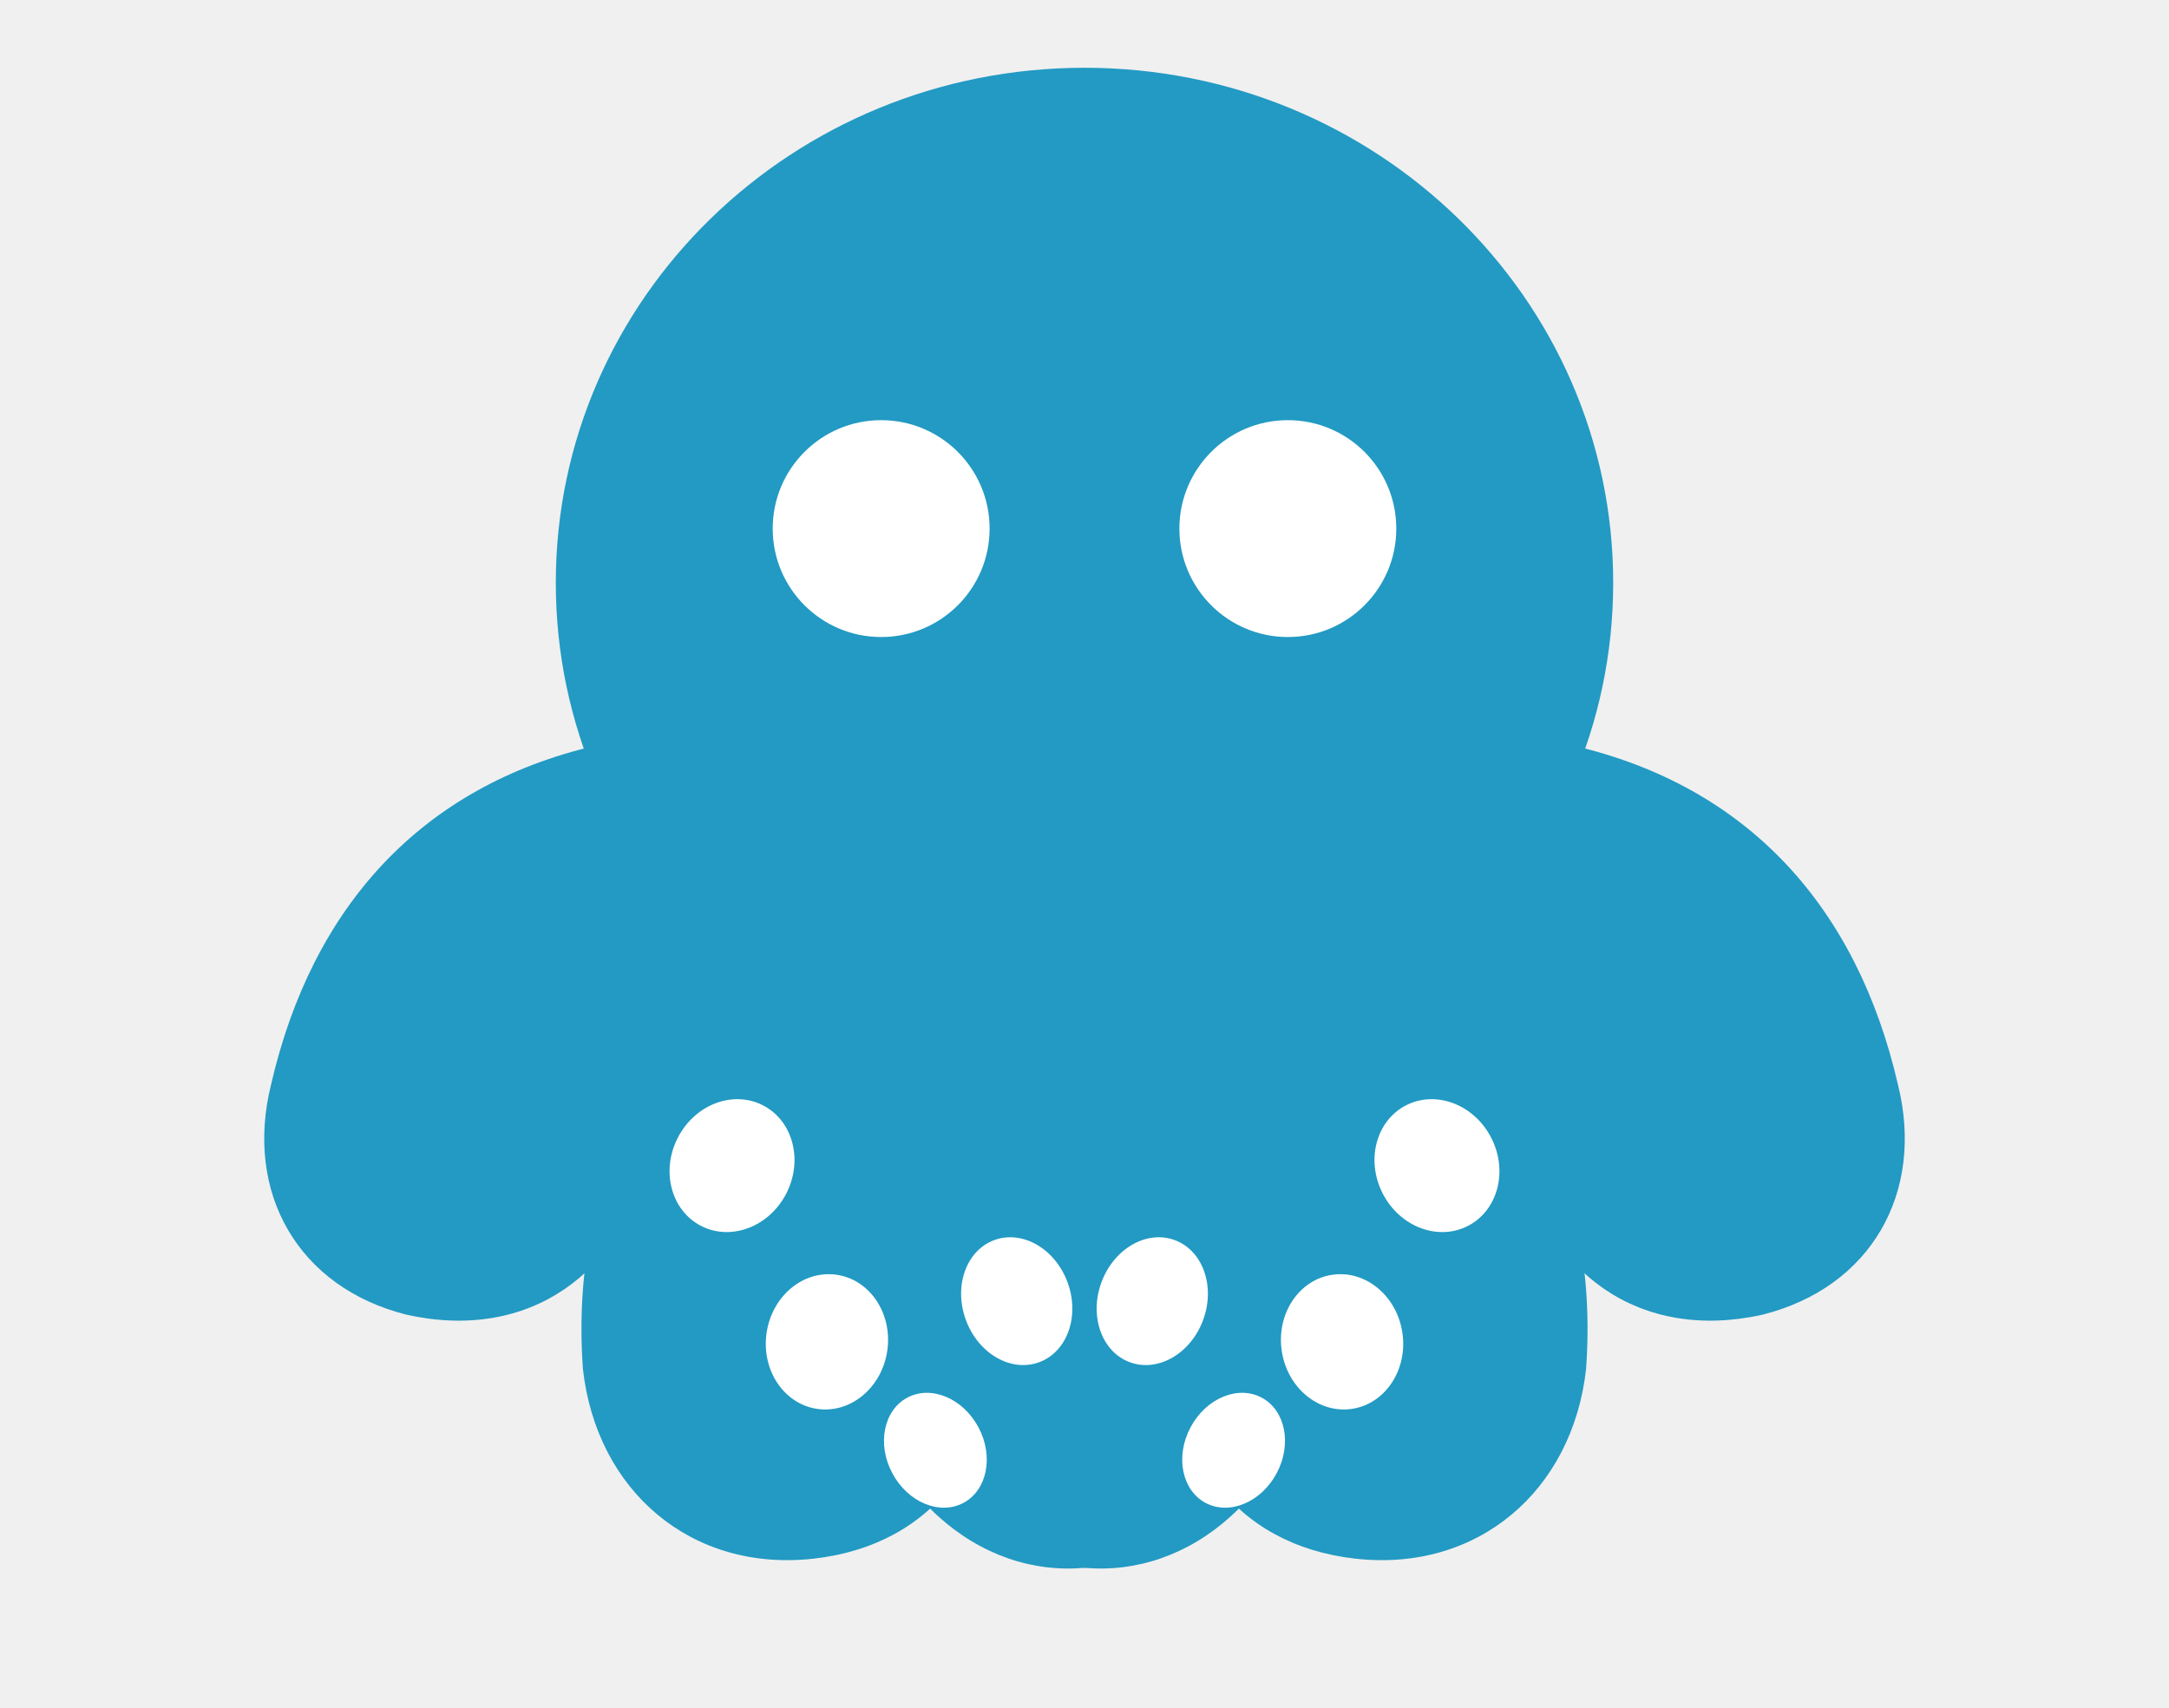
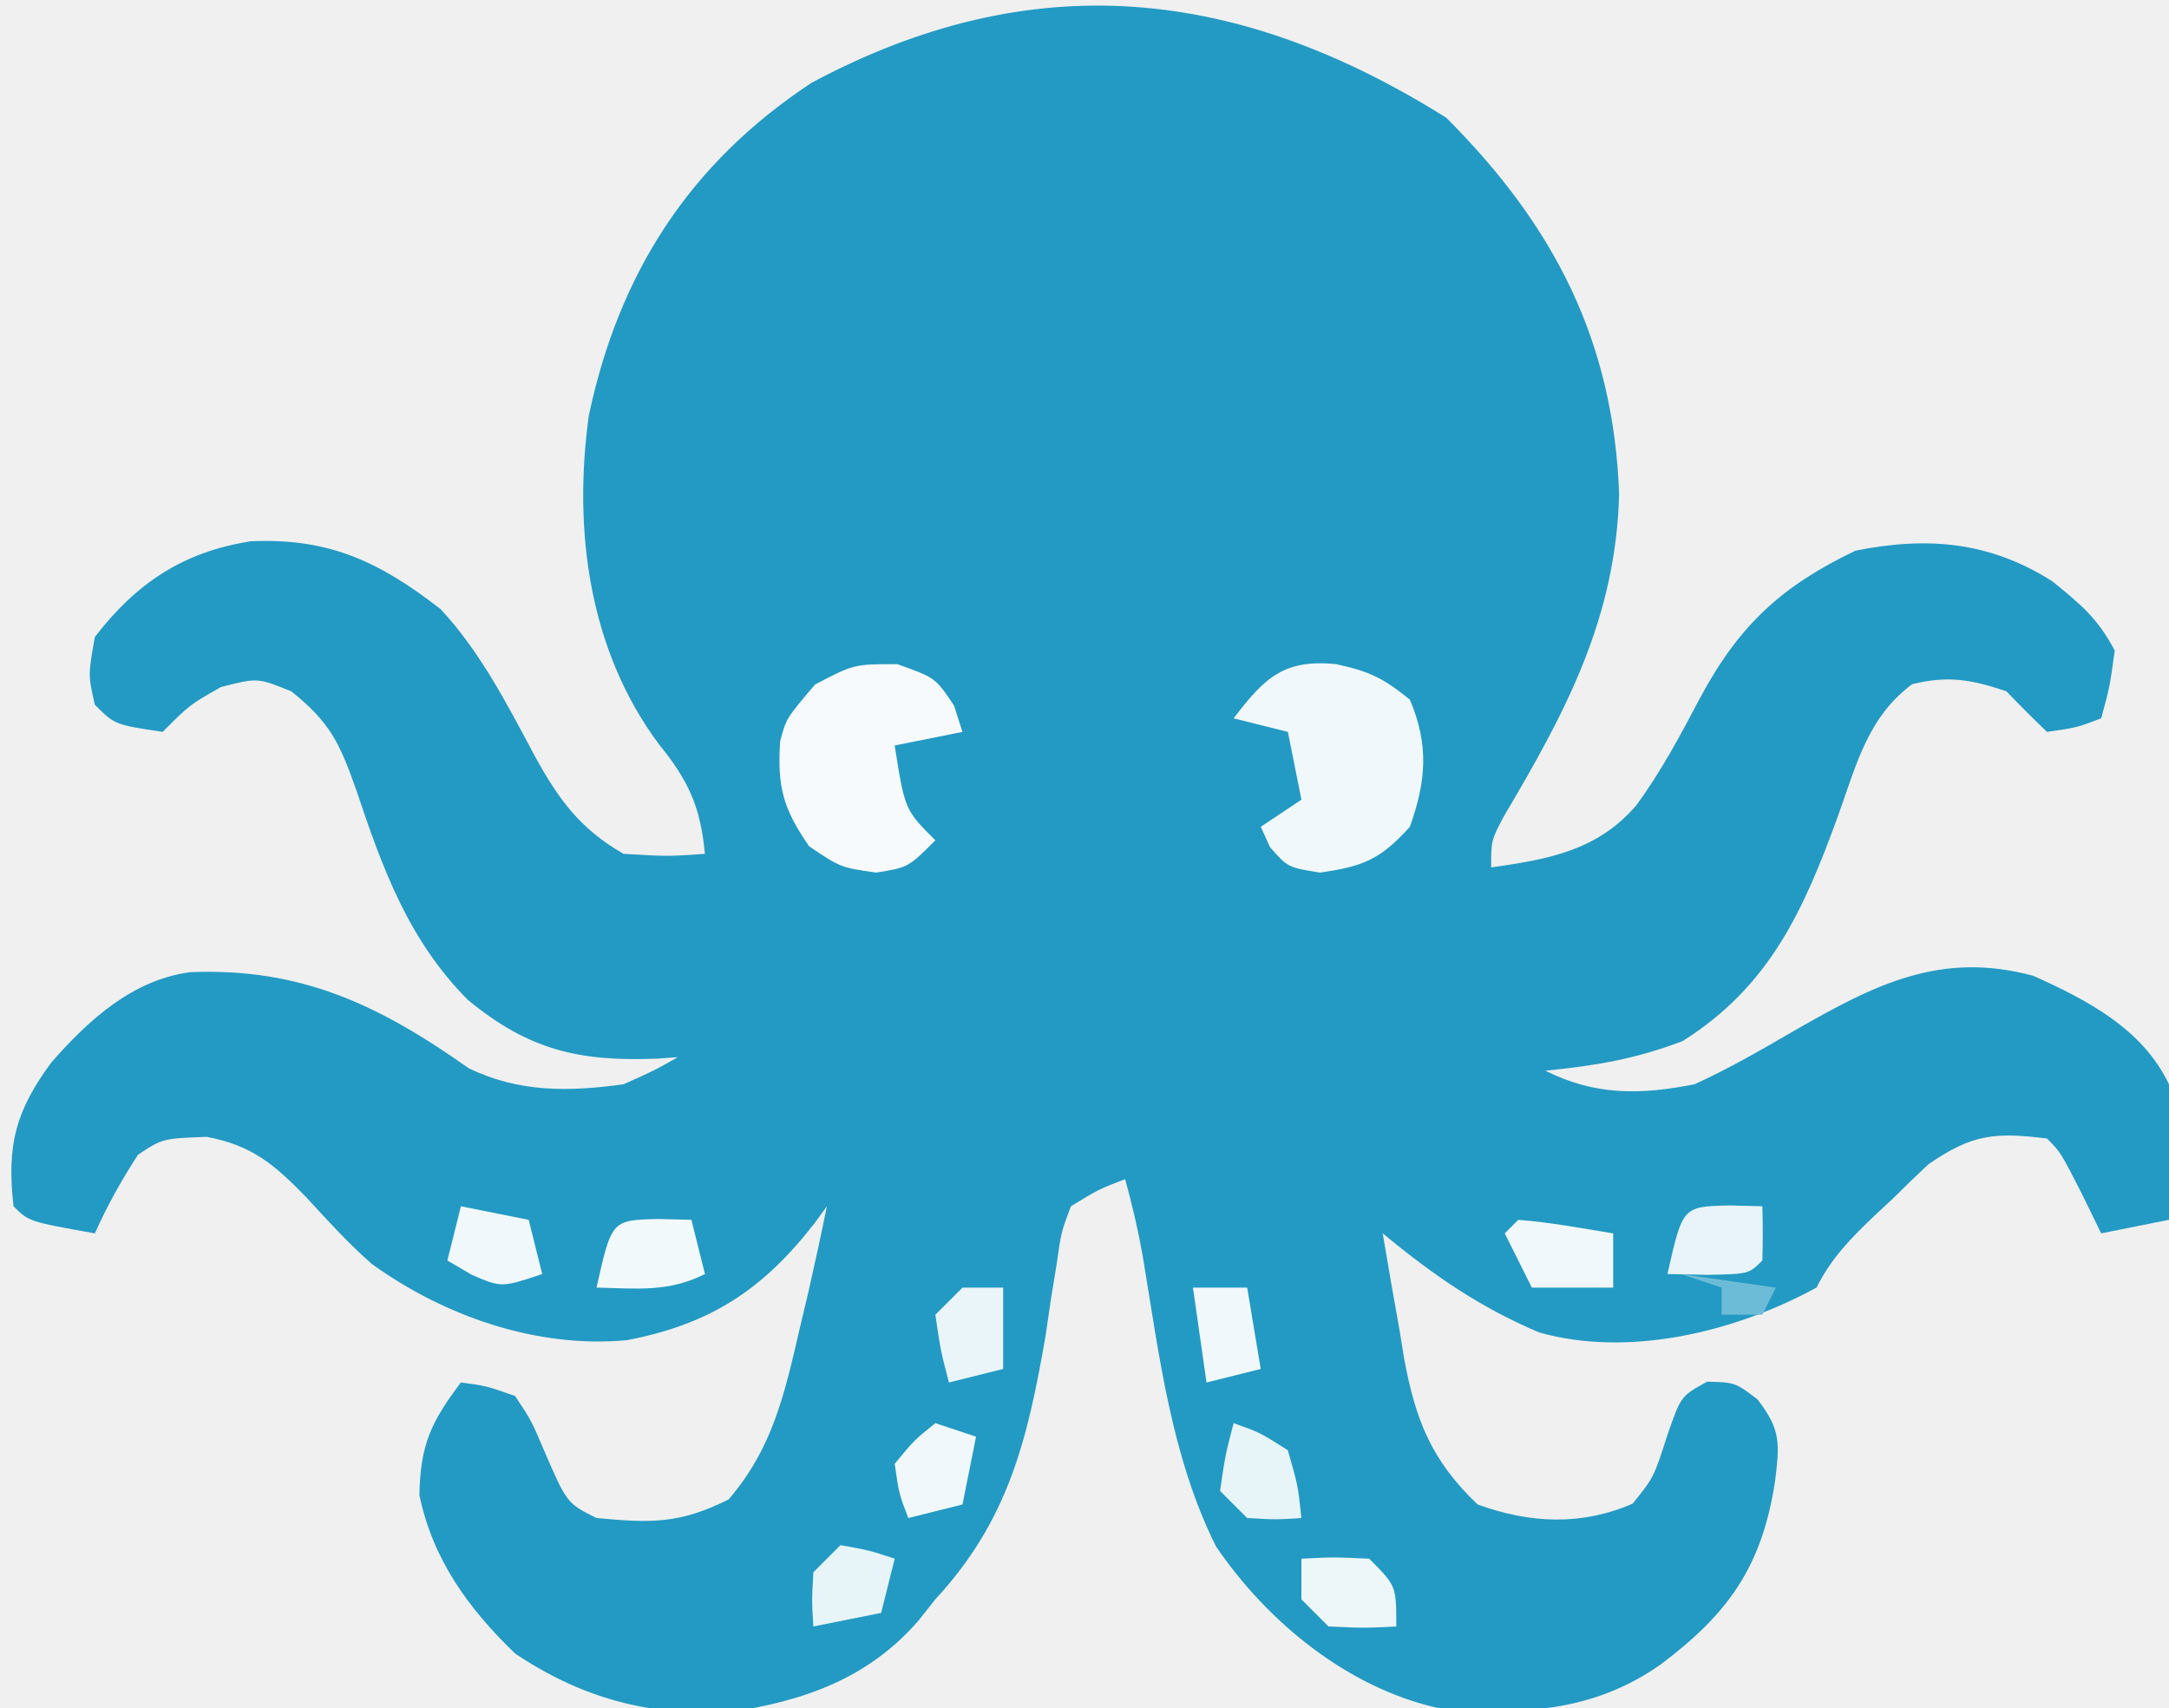
- <svg xmlns="http://www.w3.org/2000/svg" width="160" height="126" viewBox="0 0 160 126" fill="none">
-   <g fill="#229AC3">
-     <ellipse cx="80" cy="43" rx="39" ry="38" />
-     <path d="M44 55C31 58 23 67 20 80C18 88 22 95 30 97C39 99 46 94 48 85C49 79 54 75 61 74C68 73 73 67 72 60C71 53 64 49 57 51L44 55Z" />
-     <path d="M116 55C129 58 137 67 140 80C142 88 138 95 130 97C121 99 114 94 112 85C111 79 106 75 99 74C92 73 87 67 88 60C89 53 96 49 103 51L116 55Z" />
-     <path d="M60 69C48 76 42 87 43 101C44 110 51 116 60 115C69 114 74 107 73 98C72 91 75 85 82 80C88 75 89 67 85 62C80 56 70 63 60 69Z" />
-     <path d="M100 69C112 76 118 87 117 101C116 110 109 116 100 115C91 114 86 107 87 98C88 91 85 85 78 80C72 75 71 67 75 62C80 56 90 63 100 69Z" />
-     <path d="M72 74C60 83 58 96 66 108C71 116 80 118 87 113C94 108 94 99 89 92C85 86 86 81 91 76C96 71 96 64 91 59C85 54 79 69 72 74Z" />
-     <path d="M88 74C100 83 102 96 94 108C89 116 80 118 73 113C66 108 66 99 71 92C75 86 74 81 69 76C64 71 64 64 69 59C75 54 81 69 88 74Z" />
-   </g>
-   <g fill="#fff">
-     <circle cx="65" cy="39" r="8" />
-     <circle cx="95" cy="39" r="8" />
-     <ellipse cx="54" cy="86" rx="4.5" ry="5" transform="rotate(27 54 86)" />
-     <ellipse cx="61" cy="99" rx="4.5" ry="5" transform="rotate(8 61 99)" />
-     <ellipse cx="75" cy="96" rx="4" ry="4.8" transform="rotate(-20 75 96)" />
-     <ellipse cx="106" cy="86" rx="4.5" ry="5" transform="rotate(-27 106 86)" />
-     <ellipse cx="99" cy="99" rx="4.5" ry="5" transform="rotate(-8 99 99)" />
-     <ellipse cx="85" cy="96" rx="4" ry="4.8" transform="rotate(20 85 96)" />
-     <ellipse cx="69" cy="107" rx="3.6" ry="4.4" transform="rotate(-28 69 107)" />
-     <ellipse cx="91" cy="107" rx="3.6" ry="4.4" transform="rotate(28 91 107)" />
-   </g>
+ <svg xmlns="http://www.w3.org/2000/svg" width="160" height="126" viewBox="0 0 160 126">
+   <path d="M0 0 C7.99 7.99 12.33 16.49 12.75 27.75 C12.52 36.88 8.84 43.79 4.27 51.5 C3.31 53.31 3.31 53.31 3.31 55.31 C7.53 54.71 11.12 54.08 14 50.75 C15.86 48.22 17.29 45.52 18.75 42.75 C21.62 37.42 24.75 34.54 30.19 31.94 C35.48 30.88 40.07 31.26 44.69 34.19 C46.86 35.95 48.05 36.93 49.31 39.31 C48.94 42 48.94 42 48.31 44.31 C46.5 45 46.5 45 44.31 45.31 C43.29 44.33 42.29 43.33 41.31 42.31 C38.72 41.45 37.03 41.14 34.37 41.79 C31.07 44.24 30.24 47.78 28.88 51.56 C26.35 58.5 23.85 64.08 17.44 68.12 C13.96 69.45 11 69.94 7.31 70.31 C10.99 72.15 14.31 72.1 18.31 71.31 C20.88 70.14 23.31 68.73 25.75 67.31 C31.59 63.97 36.45 61.45 43.31 63.31 C47.3 65.1 51.37 67.23 53.31 71.31 C53.51 73.79 53.51 73.79 53.44 76.5 C53.42 77.4 53.4 78.3 53.38 79.23 C53.36 79.92 53.34 80.6 53.31 81.31 C52.49 81.48 52.49 81.48 48.31 82.31 C47.84 81.34 47.36 80.37 46.88 79.38 C45.31 76.31 45.31 76.31 44.31 75.31 C40.47 74.84 38.8 74.98 35.57 77.21 C34.7 78.02 33.84 78.85 33 79.69 C32.56 80.1 32.12 80.51 31.66 80.94 C29.87 82.64 28.43 84.09 27.31 86.31 C21.33 89.58 13.49 91.49 6.85 89.62 C2.44 87.75 -0.99 85.37 -4.69 82.31 C-4.29 84.71 -3.87 87.11 -3.44 89.5 C-3.38 89.84 -3.38 89.84 -3.11 91.54 C-2.27 96.06 -1.12 99.04 2.31 102.31 C6.17 103.72 9.98 103.89 13.75 102.25 C15.31 100.31 15.31 100.31 16.31 97.19 C17.31 94.31 17.31 94.31 19.25 93.25 C21.31 93.31 21.31 93.31 22.95 94.55 C24.7 96.81 24.59 97.82 24.25 100.62 C23.28 106.89 20.83 110.35 15.81 114.12 C10.74 117.69 5.35 117.86 -0.69 117.31 C-7.33 115.79 -13.19 110.98 -16.98 105.42 C-20.3 98.78 -21.18 91.26 -22.39 84 C-22.73 82.08 -23.17 80.19 -23.69 78.31 C-25.62 79.05 -25.62 79.05 -27.69 80.31 C-28.41 82.23 -28.41 82.23 -28.74 84.57 C-28.88 85.42 -29.02 86.27 -29.16 87.14 C-29.22 87.59 -29.22 87.59 -29.56 89.88 C-30.89 97.52 -32.29 103.47 -37.69 109.31 C-38.09 109.82 -38.49 110.32 -38.9 110.84 C-42.61 115.15 -47.41 116.83 -52.89 117.63 C-58.78 117.94 -63.77 116.61 -68.69 113.31 C-72.14 109.98 -74.76 106.38 -75.75 101.62 C-75.68 97.91 -74.9 96.24 -72.69 93.31 C-70.82 93.56 -70.82 93.56 -68.69 94.31 C-67.49 96.12 -67.49 96.12 -66.56 98.31 C-64.87 102.22 -64.87 102.22 -62.69 103.31 C-58.67 103.69 -56.56 103.75 -52.94 101.94 C-49.67 98.13 -48.81 94.13 -47.69 89.31 C-47.48 88.44 -47.27 87.56 -47.06 86.66 C-46.58 84.55 -46.12 82.43 -45.69 80.31 C-45.98 80.71 -46.27 81.11 -46.57 81.52 C-50.37 86.43 -54.25 89.01 -60.44 90.19 C-67.07 90.81 -73.91 88.43 -79.27 84.56 C-81.02 83.02 -82.55 81.33 -84.12 79.62 C-86.46 77.22 -88.11 75.81 -91.44 75.19 C-94.69 75.31 -94.69 75.31 -96.5 76.5 C-97.73 78.38 -98.77 80.26 -99.69 82.31 C-104.56 81.44 -104.56 81.44 -105.69 80.31 C-106.21 75.8 -105.52 73.25 -102.9 69.7 C-100.13 66.54 -96.91 63.61 -92.66 63.04 C-84.48 62.7 -78.72 65.46 -72.12 70.12 C-68.44 71.92 -64.72 71.87 -60.69 71.31 C-58.41 70.29 -58.41 70.29 -56.69 69.31 C-56.94 69.33 -56.94 69.33 -58.23 69.42 C-63.92 69.64 -67.65 68.82 -72.18 65.08 C-76.57 60.66 -78.48 55.36 -80.42 49.56 C-81.62 46.18 -82.32 44.61 -85.2 42.32 C-87.69 41.31 -87.69 41.31 -90.38 42 C-92.69 43.31 -92.69 43.31 -94.69 45.31 C-98.22 44.78 -98.22 44.78 -99.69 43.31 C-100.19 41.12 -100.19 41.12 -99.69 38.31 C-96.64 34.33 -93.15 32.02 -88.19 31.25 C-82.42 30.98 -78.67 32.77 -74.19 36.25 C-71.26 39.39 -69.28 43.27 -67.27 47.03 C-65.5 50.27 -63.91 52.46 -60.69 54.31 C-57.44 54.5 -57.44 54.5 -54.69 54.31 C-55 50.85 -55.92 48.88 -58.06 46.25 C-63.26 39.29 -64.42 30.41 -63.25 21.96 C-61.04 11.51 -55.85 3.37 -46.82 -2.58 C-30.49 -11.32 -15.36 -9.64 0 0 Z M-44.69 77.31 C-43.69 79.31 -43.69 79.31 -43.69 79.31 Z M-6.69 78.31 C-5.69 80.31 -5.69 80.31 -5.69 80.31 Z " fill="#239AC3" transform="translate(106.6875,8.6875)" />
+   <path d="M0 0 C2.45 0.54 3.44 1 5.44 2.62 C6.85 5.97 6.65 8.59 5.44 12 C3.26 14.41 2.02 14.92 -1.19 15.38 C-3.56 15 -3.56 15 -4.88 13.5 C-5.1 13.01 -5.33 12.51 -5.56 12 C-4.57 11.34 -3.58 10.68 -2.56 10 C-2.73 9.17 -2.73 9.17 -3.56 5 C-4.88 4.67 -6.2 4.34 -7.56 4 C-5.26 0.96 -3.81 -0.38 0 0 Z " fill="#F0F8FB" transform="translate(98.5625,49)" />
+   <path d="M0 0 C2.81 1 2.81 1 4.19 3.06 C4.39 3.7 4.6 4.34 4.81 5 C3.16 5.33 1.51 5.66 -0.19 6 C0.56 10.75 0.56 10.75 2.81 13 C0.81 15 0.81 15 -1.56 15.38 C-4.19 15 -4.19 15 -6.5 13.44 C-8.44 10.64 -8.85 9.04 -8.64 5.69 C-8.19 4 -8.19 4 -6.06 1.5 C-3.19 0 -3.19 0 0 0 Z " fill="#F6FAFC" transform="translate(66.1875,49)" />
+   <path d="M0 0 C1.94 0.69 1.94 0.69 4 2 C4.75 4.62 4.75 4.62 5 7 C3.12 7.12 3.12 7.12 1 7 C0.34 6.34 -0.32 5.68 -1 5 C-0.62 2.38 -0.62 2.38 0 0 Z " fill="#E7F4F8" transform="translate(91,105)" />
+   <path d="M0 0 C0.4 0.01 0.4 0.01 2.44 0.06 C2.77 1.38 3.1 2.7 3.44 4.06 C0.73 5.42 -1.57 5.13 -4.56 5.06 C-3.44 0.08 -3.44 0.08 0 0 Z " fill="#F2F9FB" transform="translate(48.5625,89.9375)" />
+   <path d="M0 0 C2.36 0.18 4.66 0.62 7 1 C7 2.32 7 3.64 7 5 C5.02 5 3.04 5 1 5 C0.34 3.68 -0.32 2.36 -1 1 C-0.67 0.67 -0.34 0.34 0 0 Z " fill="#F1F8FB" transform="translate(112,90)" />
+   <path d="M0 0 C0.4 0.01 0.4 0.01 2.44 0.06 C2.48 1.4 2.48 2.73 2.44 4.06 C1.44 5.06 1.44 5.06 -1.62 5.12 C-2.11 5.11 -2.11 5.11 -4.56 5.06 C-3.44 0.08 -3.44 0.08 0 0 Z " fill="#E8F4F9" transform="translate(127.5625,88.9375)" />
+   <path d="M0 0 C2.12 0.38 2.12 0.38 4 1 C3.67 2.32 3.34 3.64 3 5 C1.35 5.33 -0.3 5.66 -2 6 C-2.12 4.12 -2.12 4.12 -2 2 C-1.34 1.34 -0.68 0.68 0 0 Z " fill="#E7F4F8" transform="translate(62,114)" />
+   <path d="M0 0 C0.99 0.33 1.98 0.66 3 1 C2.67 2.65 2.34 4.3 2 6 C0.68 6.33 -0.64 6.66 -2 7 C-2.69 5.19 -2.69 5.19 -3 3 C-1.56 1.25 -1.56 1.25 0 0 Z " fill="#F0F8FB" transform="translate(69,105)" />
+   <path d="M0 0 C1.65 0.33 3.3 0.66 5 1 C5.33 2.32 5.66 3.64 6 5 C3 6 3 6 0.81 5.06 C0.21 4.71 -0.38 4.36 -1 4 C-0.67 2.68 -0.34 1.36 0 0 Z " fill="#F0F8FB" transform="translate(34,89)" />
+   <path d="M0 0 C1.32 0 2.64 0 4 0 C4.33 1.98 4.66 3.96 5 6 C3.68 6.33 2.36 6.66 1 7 C0.67 4.69 0.34 2.38 0 0 Z " fill="#F1F8FB" transform="translate(88,95)" />
+   <path d="M0 0 C0.99 0 1.98 0 3 0 C3 1.98 3 3.96 3 6 C1.68 6.33 0.36 6.66 -1 7 C-1.62 4.62 -1.62 4.62 -2 2 C-1.34 1.34 -0.68 0.68 0 0 Z " fill="#EAF5F9" transform="translate(71,95)" />
+   <path d="M0 0 C2.38 -0.12 2.38 -0.12 5 0 C7 2 7 2 7 5 C4.62 5.12 4.62 5.12 2 5 C1.34 4.34 0.68 3.68 0 3 C0 2.01 0 1.02 0 0 Z " fill="#EDF7FA" transform="translate(96,115)" />
+   <path d="M0 0 C2.31 0.33 4.62 0.66 7 1 C6.67 1.66 6.34 2.32 6 3 C5.01 3 4.02 3 3 3 C3 2.34 3 1.68 3 1 C2.01 0.67 1.02 0.34 0 0 Z " fill="#6DBCD7" transform="translate(124,94)" />
</svg>
